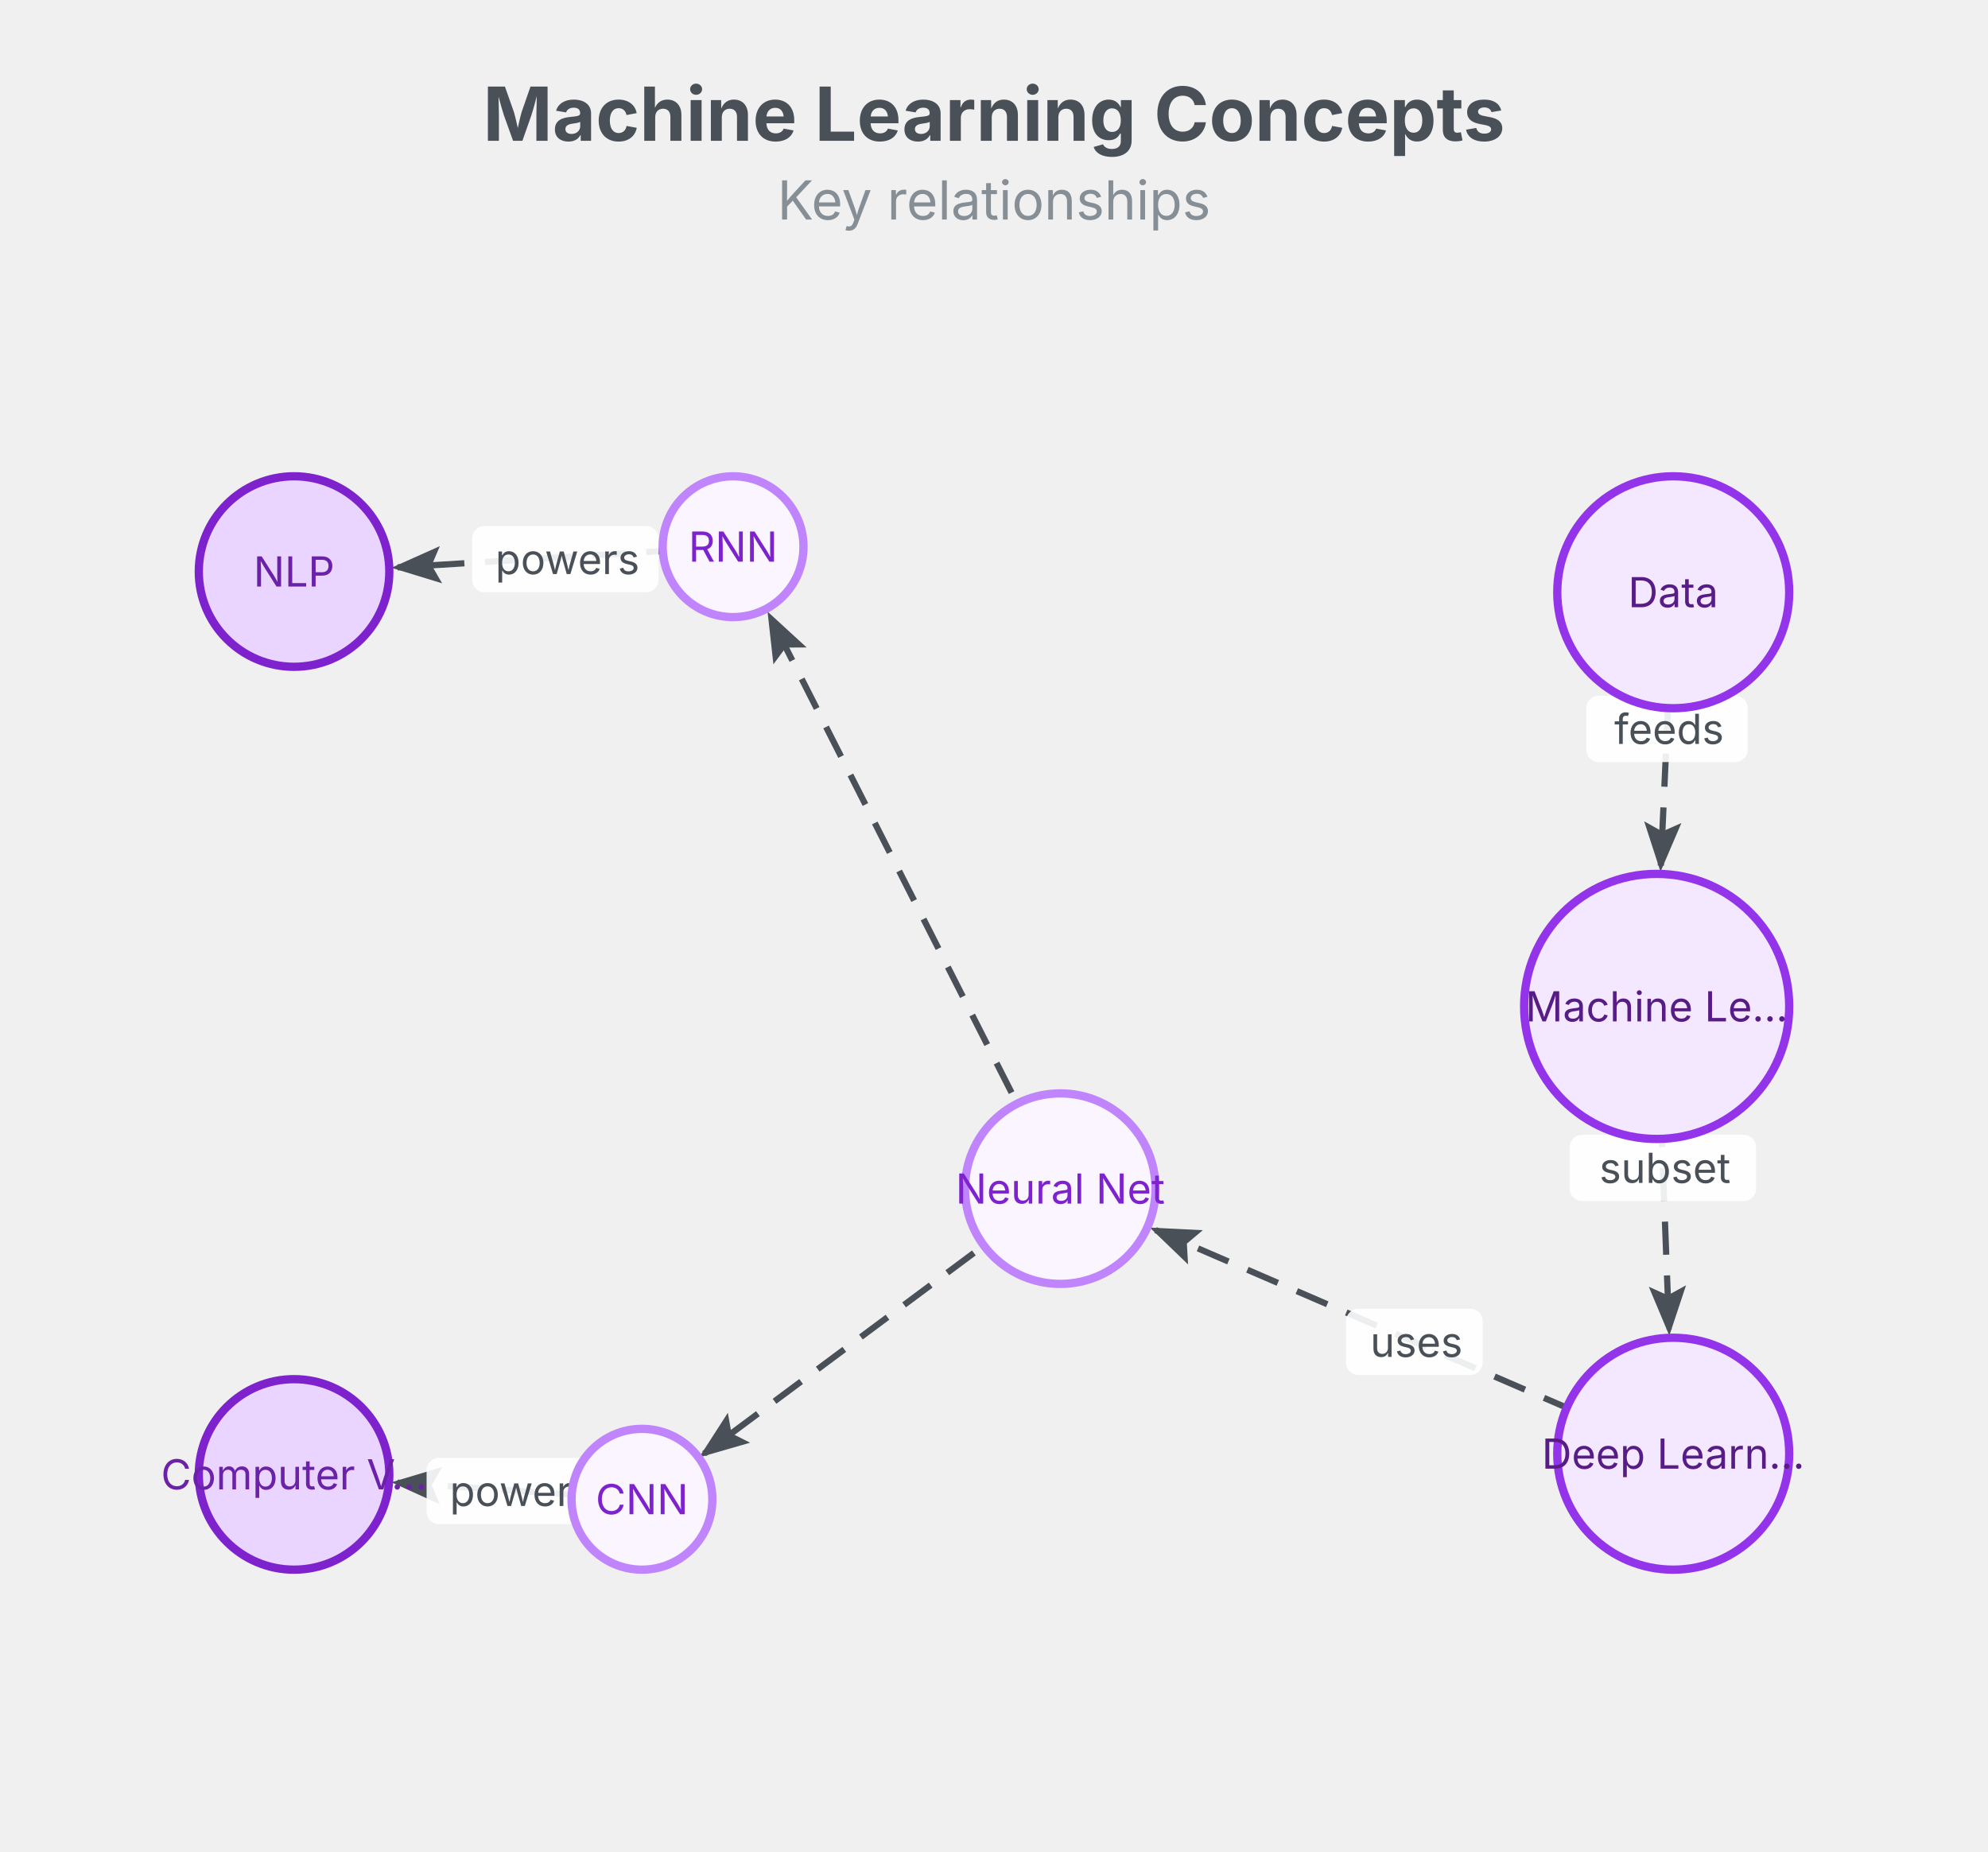
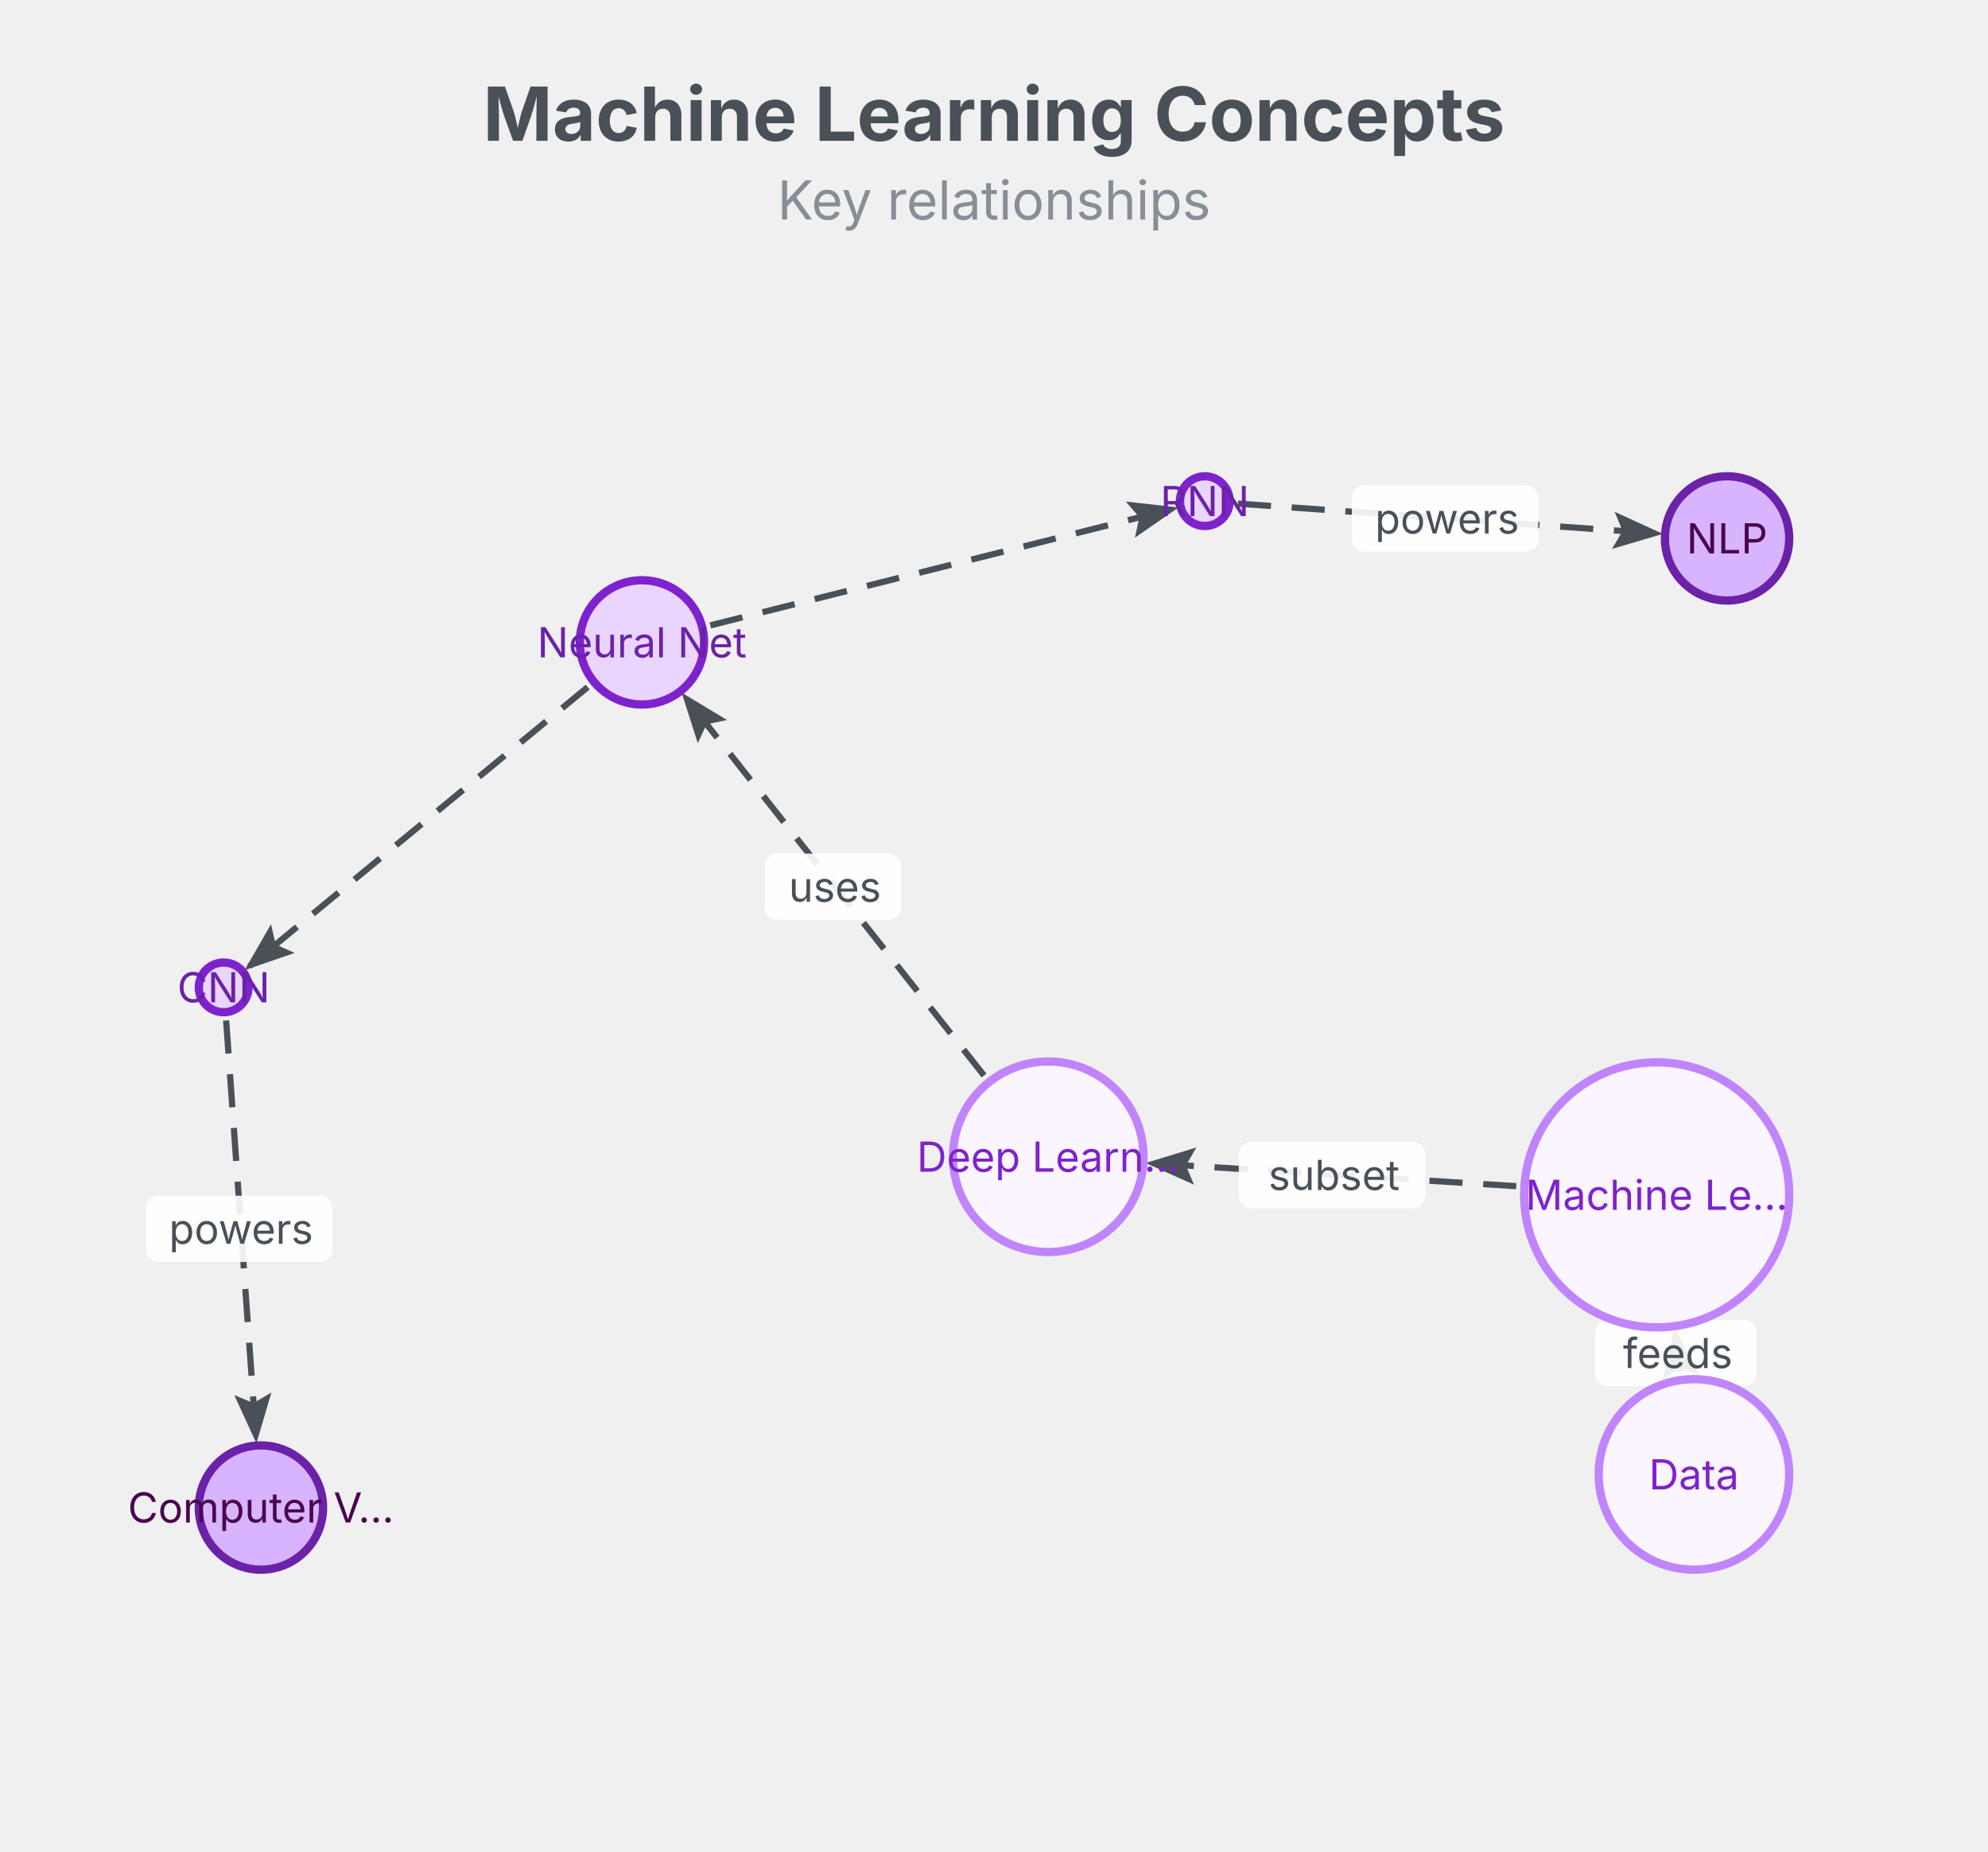
<svg xmlns="http://www.w3.org/2000/svg" width="480" height="447" viewBox="0 0 480 447">
  <text x="240" y="34" text-anchor="middle" font-family="Inter, system-ui, -apple-system, sans-serif" font-size="18" font-weight="700" fill="#495057">Machine Learning Concepts</text>
  <text x="240" y="53" text-anchor="middle" font-family="Inter, system-ui, -apple-system, sans-serif" font-size="13" fill="#868e96">Key relationships</text>
  <g class="network-diagram" transform="translate(0,67)">
    <defs>
      <marker id="net-1-arr" markerWidth="8" markerHeight="6" refX="7" refY="3" orient="auto" markerUnits="strokeWidth">
        <polygon points="0 0, 8 3, 0 6, 1.5 3" fill="#495057" />
      </marker>
      <style>.net-1-edge{stroke-dasharray:8 5;animation:net-1-dash 1.2s linear infinite;}@keyframes net-1-dash{to{stroke-dashoffset:-26;}}</style>
    </defs>
-     <line x1="400" y1="176" x2="403" y2="254" stroke="#495057" stroke-width="1.5" marker-end="url(#net-1-arr)" class="net-1-edge" />
-     <rect x="379" y="207" width="45" height="16" fill="white" rx="3" opacity="0.9" />
-     <text x="402" y="215" text-anchor="middle" dominant-baseline="middle" font-family="Inter, system-ui, -apple-system, sans-serif" font-size="10" fill="#495057">subset</text>
-     <line x1="404" y1="284" x2="279" y2="230" stroke="#495057" stroke-width="1.5" marker-end="url(#net-1-arr)" class="net-1-edge" />
-     <rect x="325" y="249" width="33" height="16" fill="white" rx="3" opacity="0.9" />
-     <text x="342" y="257" text-anchor="middle" dominant-baseline="middle" font-family="Inter, system-ui, -apple-system, sans-serif" font-size="10" fill="#495057">uses</text>
-     <line x1="256" y1="220" x2="170" y2="284" stroke="#495057" stroke-width="1.5" marker-end="url(#net-1-arr)" class="net-1-edge" />
-     <line x1="256" y1="220" x2="186" y2="82" stroke="#495057" stroke-width="1.5" marker-end="url(#net-1-arr)" class="net-1-edge" />
-     <line x1="155" y1="295" x2="96" y2="291" stroke="#495057" stroke-width="1.5" marker-end="url(#net-1-arr)" class="net-1-edge" />
-     <rect x="103" y="285" width="45" height="16" fill="white" rx="3" opacity="0.9" />
-     <text x="126" y="293" text-anchor="middle" dominant-baseline="middle" font-family="Inter, system-ui, -apple-system, sans-serif" font-size="10" fill="#495057">powers</text>
-     <line x1="177" y1="65" x2="96" y2="70" stroke="#495057" stroke-width="1.5" marker-end="url(#net-1-arr)" class="net-1-edge" />
-     <rect x="114" y="60" width="45" height="16" fill="white" rx="3" opacity="0.9" />
-     <text x="137" y="68" text-anchor="middle" dominant-baseline="middle" font-family="Inter, system-ui, -apple-system, sans-serif" font-size="10" fill="#495057">powers</text>
-     <line x1="404" y1="76" x2="401" y2="142" stroke="#495057" stroke-width="1.5" marker-end="url(#net-1-arr)" class="net-1-edge" />
-     <rect x="383" y="101" width="39" height="16" fill="white" rx="3" opacity="0.9" />
-     <text x="403" y="109" text-anchor="middle" dominant-baseline="middle" font-family="Inter, system-ui, -apple-system, sans-serif" font-size="10" fill="#495057">feeds</text>
-     <circle cx="400" cy="176" r="32" fill="#f3e8ff" stroke="#9333ea" stroke-width="2" />
-     <text x="400" y="176" text-anchor="middle" dominant-baseline="middle" font-family="Inter, system-ui, -apple-system, sans-serif" font-size="10" fill="#581c87">Machine Le…</text>
-     <circle cx="404" cy="284" r="28" fill="#f3e8ff" stroke="#9333ea" stroke-width="2" />
-     <text x="404" y="284" text-anchor="middle" dominant-baseline="middle" font-family="Inter, system-ui, -apple-system, sans-serif" font-size="10" fill="#581c87">Deep Learn…</text>
-     <circle cx="256" cy="220" r="23" fill="#faf5ff" stroke="#c084fc" stroke-width="2" />
-     <text x="256" y="220" text-anchor="middle" dominant-baseline="middle" font-family="Inter, system-ui, -apple-system, sans-serif" font-size="10" fill="#7e22ce">Neural Net</text>
-     <circle cx="155" cy="295" r="17" fill="#faf5ff" stroke="#c084fc" stroke-width="2" />
-     <text x="155" y="295" text-anchor="middle" dominant-baseline="middle" font-family="Inter, system-ui, -apple-system, sans-serif" font-size="10" fill="#7e22ce">CNN</text>
-     <circle cx="177" cy="65" r="17" fill="#faf5ff" stroke="#c084fc" stroke-width="2" />
-     <text x="177" y="65" text-anchor="middle" dominant-baseline="middle" font-family="Inter, system-ui, -apple-system, sans-serif" font-size="10" fill="#7e22ce">RNN</text>
-     <circle cx="71" cy="71" r="23" fill="#e9d5ff" stroke="#7e22ce" stroke-width="2" />
-     <text x="71" y="71" text-anchor="middle" dominant-baseline="middle" font-family="Inter, system-ui, -apple-system, sans-serif" font-size="10" fill="#6b21a8">NLP</text>
-     <circle cx="71" cy="289" r="23" fill="#e9d5ff" stroke="#7e22ce" stroke-width="2" />
-     <text x="71" y="289" text-anchor="middle" dominant-baseline="middle" font-family="Inter, system-ui, -apple-system, sans-serif" font-size="10" fill="#6b21a8">Computer V…</text>
-     <circle cx="404" cy="76" r="28" fill="#f3e8ff" stroke="#9333ea" stroke-width="2" />
-     <text x="404" y="76" text-anchor="middle" dominant-baseline="middle" font-family="Inter, system-ui, -apple-system, sans-serif" font-size="10" fill="#581c87">Data</text>
+     <line x1="366.1" y1="219.4" x2="278.1" y2="213.9" stroke="#495057" stroke-width="1.5" marker-end="url(#net-1-arr)" class="net-1-edge" />
+     <rect x="299.1" y="208.7" width="45" height="16" fill="white" rx="3" opacity="0.9" />
+     <text x="322.1" y="216.7" text-anchor="middle" dominant-baseline="middle" font-family="Inter, system-ui, -apple-system, sans-serif" font-size="10" fill="#495057">subset</text>
+     <line x1="237.6" y1="192.7" x2="165.5" y2="101.4" stroke="#495057" stroke-width="1.5" marker-end="url(#net-1-arr)" class="net-1-edge" />
+     <rect x="184.6" y="139.1" width="33" height="16" fill="white" rx="3" opacity="0.9" />
+     <text x="201.6" y="147.1" text-anchor="middle" dominant-baseline="middle" font-family="Inter, system-ui, -apple-system, sans-serif" font-size="10" fill="#495057">uses</text>
+     <line x1="141.9" y1="98.9" x2="60.2" y2="166.3" stroke="#495057" stroke-width="1.5" marker-end="url(#net-1-arr)" class="net-1-edge" />
+     <line x1="171.5" y1="84" x2="283.1" y2="55.9" stroke="#495057" stroke-width="1.5" marker-end="url(#net-1-arr)" class="net-1-edge" />
+     <line x1="54.6" y1="179.4" x2="61.8" y2="280" stroke="#495057" stroke-width="1.5" marker-end="url(#net-1-arr)" class="net-1-edge" />
+     <rect x="35.2" y="221.7" width="45" height="16" fill="white" rx="3" opacity="0.9" />
+     <text x="58.2" y="229.7" text-anchor="middle" dominant-baseline="middle" font-family="Inter, system-ui, -apple-system, sans-serif" font-size="10" fill="#495057">powers</text>
+     <line x1="298.9" y1="54.6" x2="400" y2="61.8" stroke="#495057" stroke-width="1.5" marker-end="url(#net-1-arr)" class="net-1-edge" />
+     <rect x="326.4" y="50.2" width="45" height="16" fill="white" rx="3" opacity="0.9" />
+     <text x="349.4" y="58.2" text-anchor="middle" dominant-baseline="middle" font-family="Inter, system-ui, -apple-system, sans-serif" font-size="10" fill="#495057">powers</text>
+     <line x1="405.7" y1="264.2" x2="404.5" y2="255.2" stroke="#495057" stroke-width="1.5" marker-end="url(#net-1-arr)" class="net-1-edge" />
+     <rect x="385.1" y="251.7" width="39" height="16" fill="white" rx="3" opacity="0.9" />
+     <text x="405.1" y="259.7" text-anchor="middle" dominant-baseline="middle" font-family="Inter, system-ui, -apple-system, sans-serif" font-size="10" fill="#495057">feeds</text>
+     <circle cx="400" cy="221.5" r="32" fill="#faf5ff" stroke="#c084fc" stroke-width="2" />
+     <text x="400" y="221.5" text-anchor="middle" dominant-baseline="middle" font-family="Inter, system-ui, -apple-system, sans-serif" font-size="10" fill="#7e22ce">Machine Le…</text>
+     <circle cx="253.1" cy="212.3" r="23" fill="#faf5ff" stroke="#c084fc" stroke-width="2" />
+     <text x="253.1" y="212.3" text-anchor="middle" dominant-baseline="middle" font-family="Inter, system-ui, -apple-system, sans-serif" font-size="10" fill="#7e22ce">Deep Learn…</text>
+     <circle cx="155" cy="88.1" r="15" fill="#e9d5ff" stroke="#7e22ce" stroke-width="2" />
+     <text x="155" y="88.1" text-anchor="middle" dominant-baseline="middle" font-family="Inter, system-ui, -apple-system, sans-serif" font-size="10" fill="#6b21a8">Neural Net</text>
+     <circle cx="54" cy="171.4" r="6" fill="#e9d5ff" stroke="#7e22ce" stroke-width="2" />
+     <text x="54" y="171.4" text-anchor="middle" dominant-baseline="middle" font-family="Inter, system-ui, -apple-system, sans-serif" font-size="10" fill="#6b21a8">CNN</text>
+     <circle cx="290.9" cy="54" r="6" fill="#e9d5ff" stroke="#7e22ce" stroke-width="2" />
+     <text x="290.9" y="54" text-anchor="middle" dominant-baseline="middle" font-family="Inter, system-ui, -apple-system, sans-serif" font-size="10" fill="#6b21a8">RNN</text>
+     <circle cx="417" cy="63" r="15" fill="#d8b4fe" stroke="#6b21a8" stroke-width="2" />
+     <text x="417" y="63" text-anchor="middle" dominant-baseline="middle" font-family="Inter, system-ui, -apple-system, sans-serif" font-size="10" fill="#4a044e">NLP</text>
+     <circle cx="63" cy="297" r="15" fill="#d8b4fe" stroke="#6b21a8" stroke-width="2" />
+     <text x="63" y="297" text-anchor="middle" dominant-baseline="middle" font-family="Inter, system-ui, -apple-system, sans-serif" font-size="10" fill="#4a044e">Computer V…</text>
+     <circle cx="409" cy="289" r="23" fill="#faf5ff" stroke="#c084fc" stroke-width="2" />
+     <text x="409" y="289" text-anchor="middle" dominant-baseline="middle" font-family="Inter, system-ui, -apple-system, sans-serif" font-size="10" fill="#7e22ce">Data</text>
  </g>
</svg>
